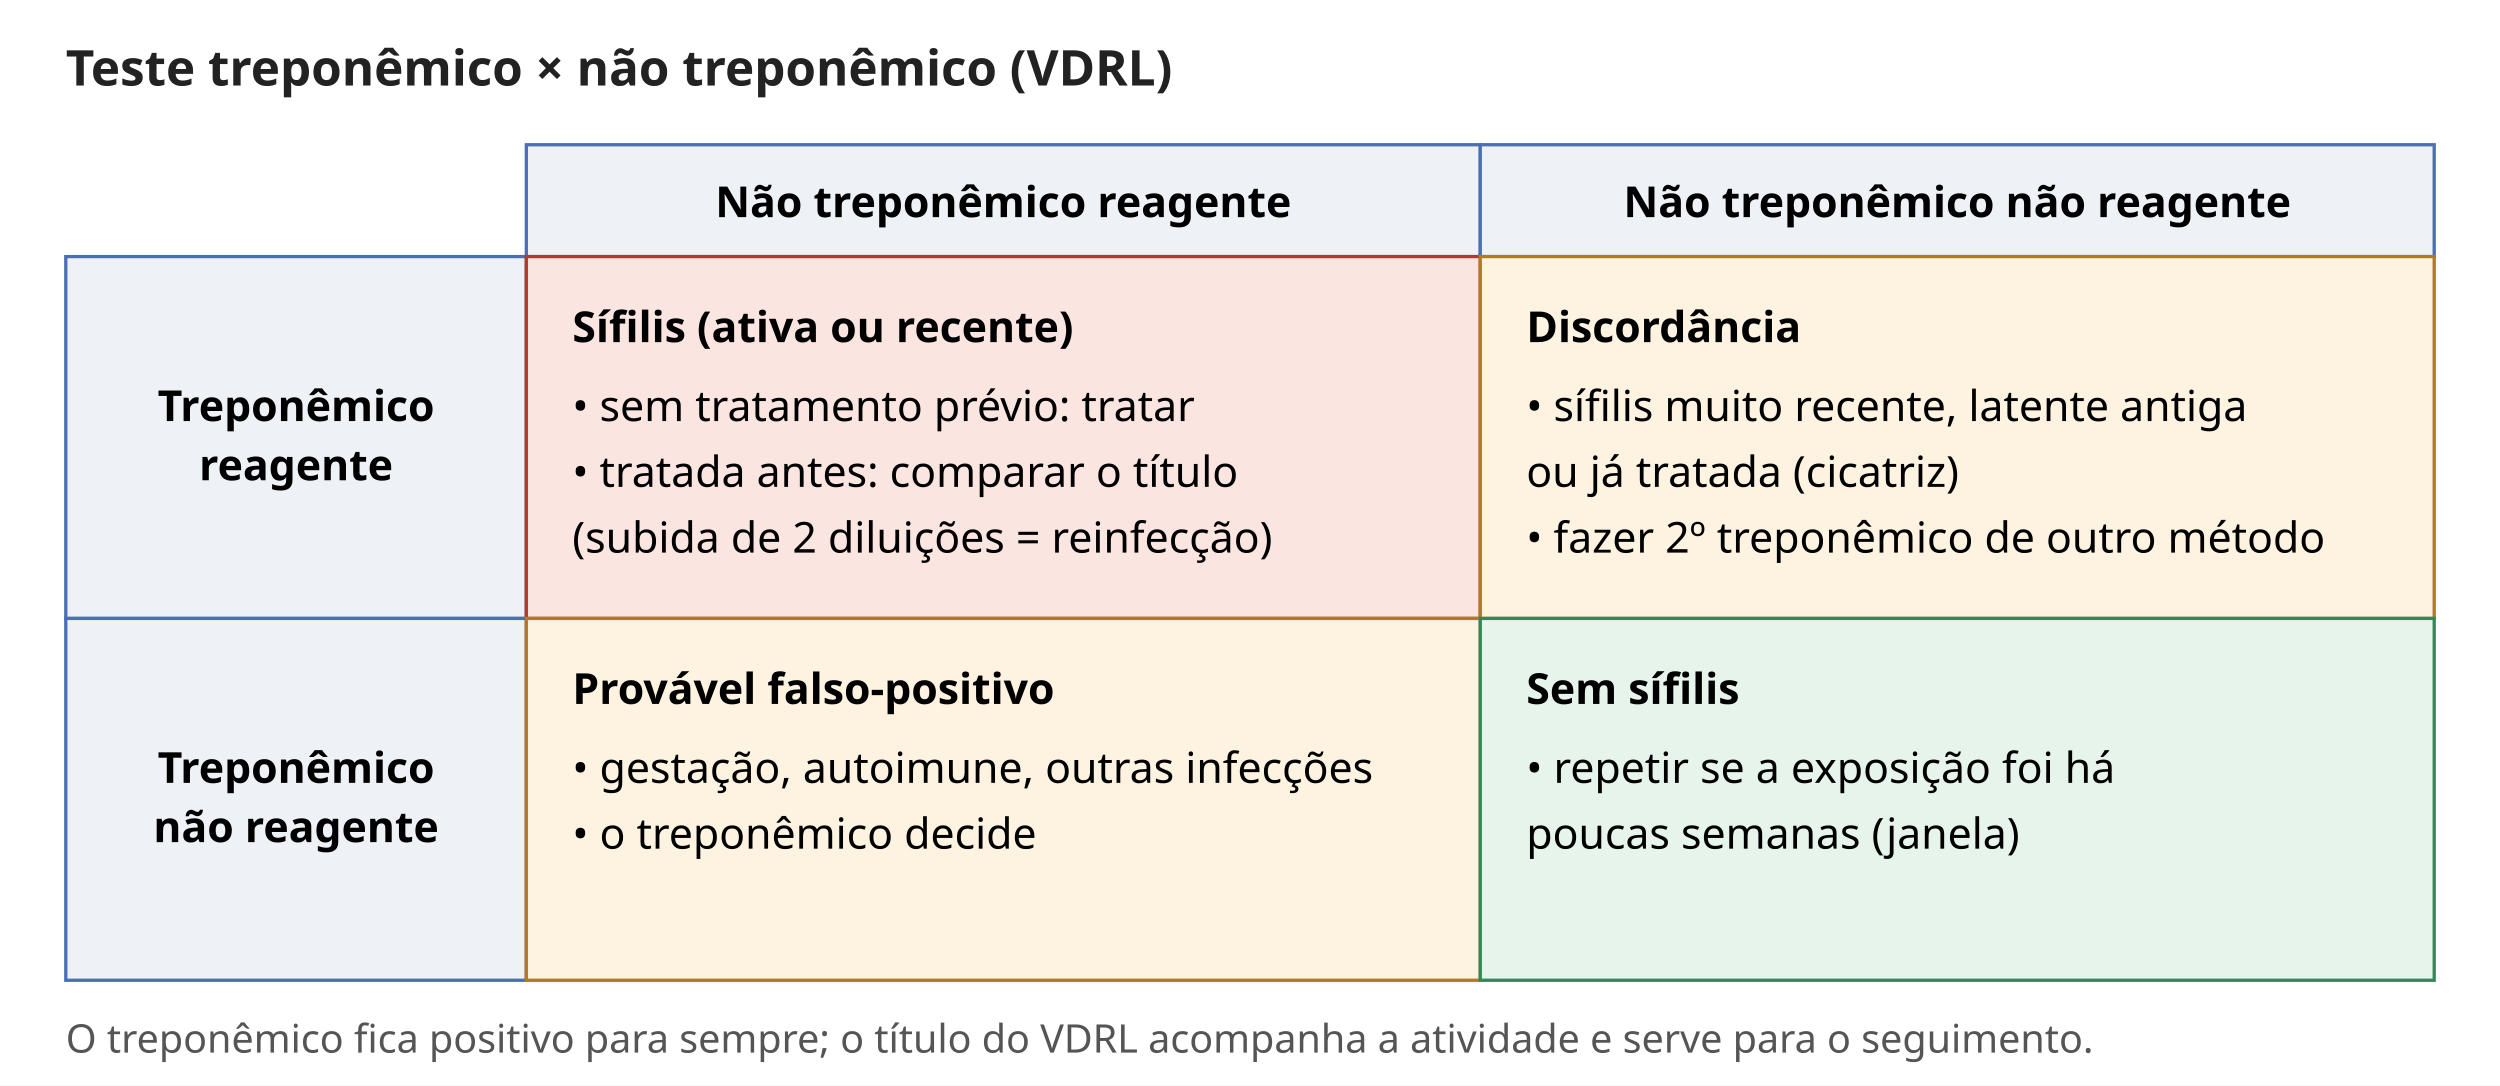
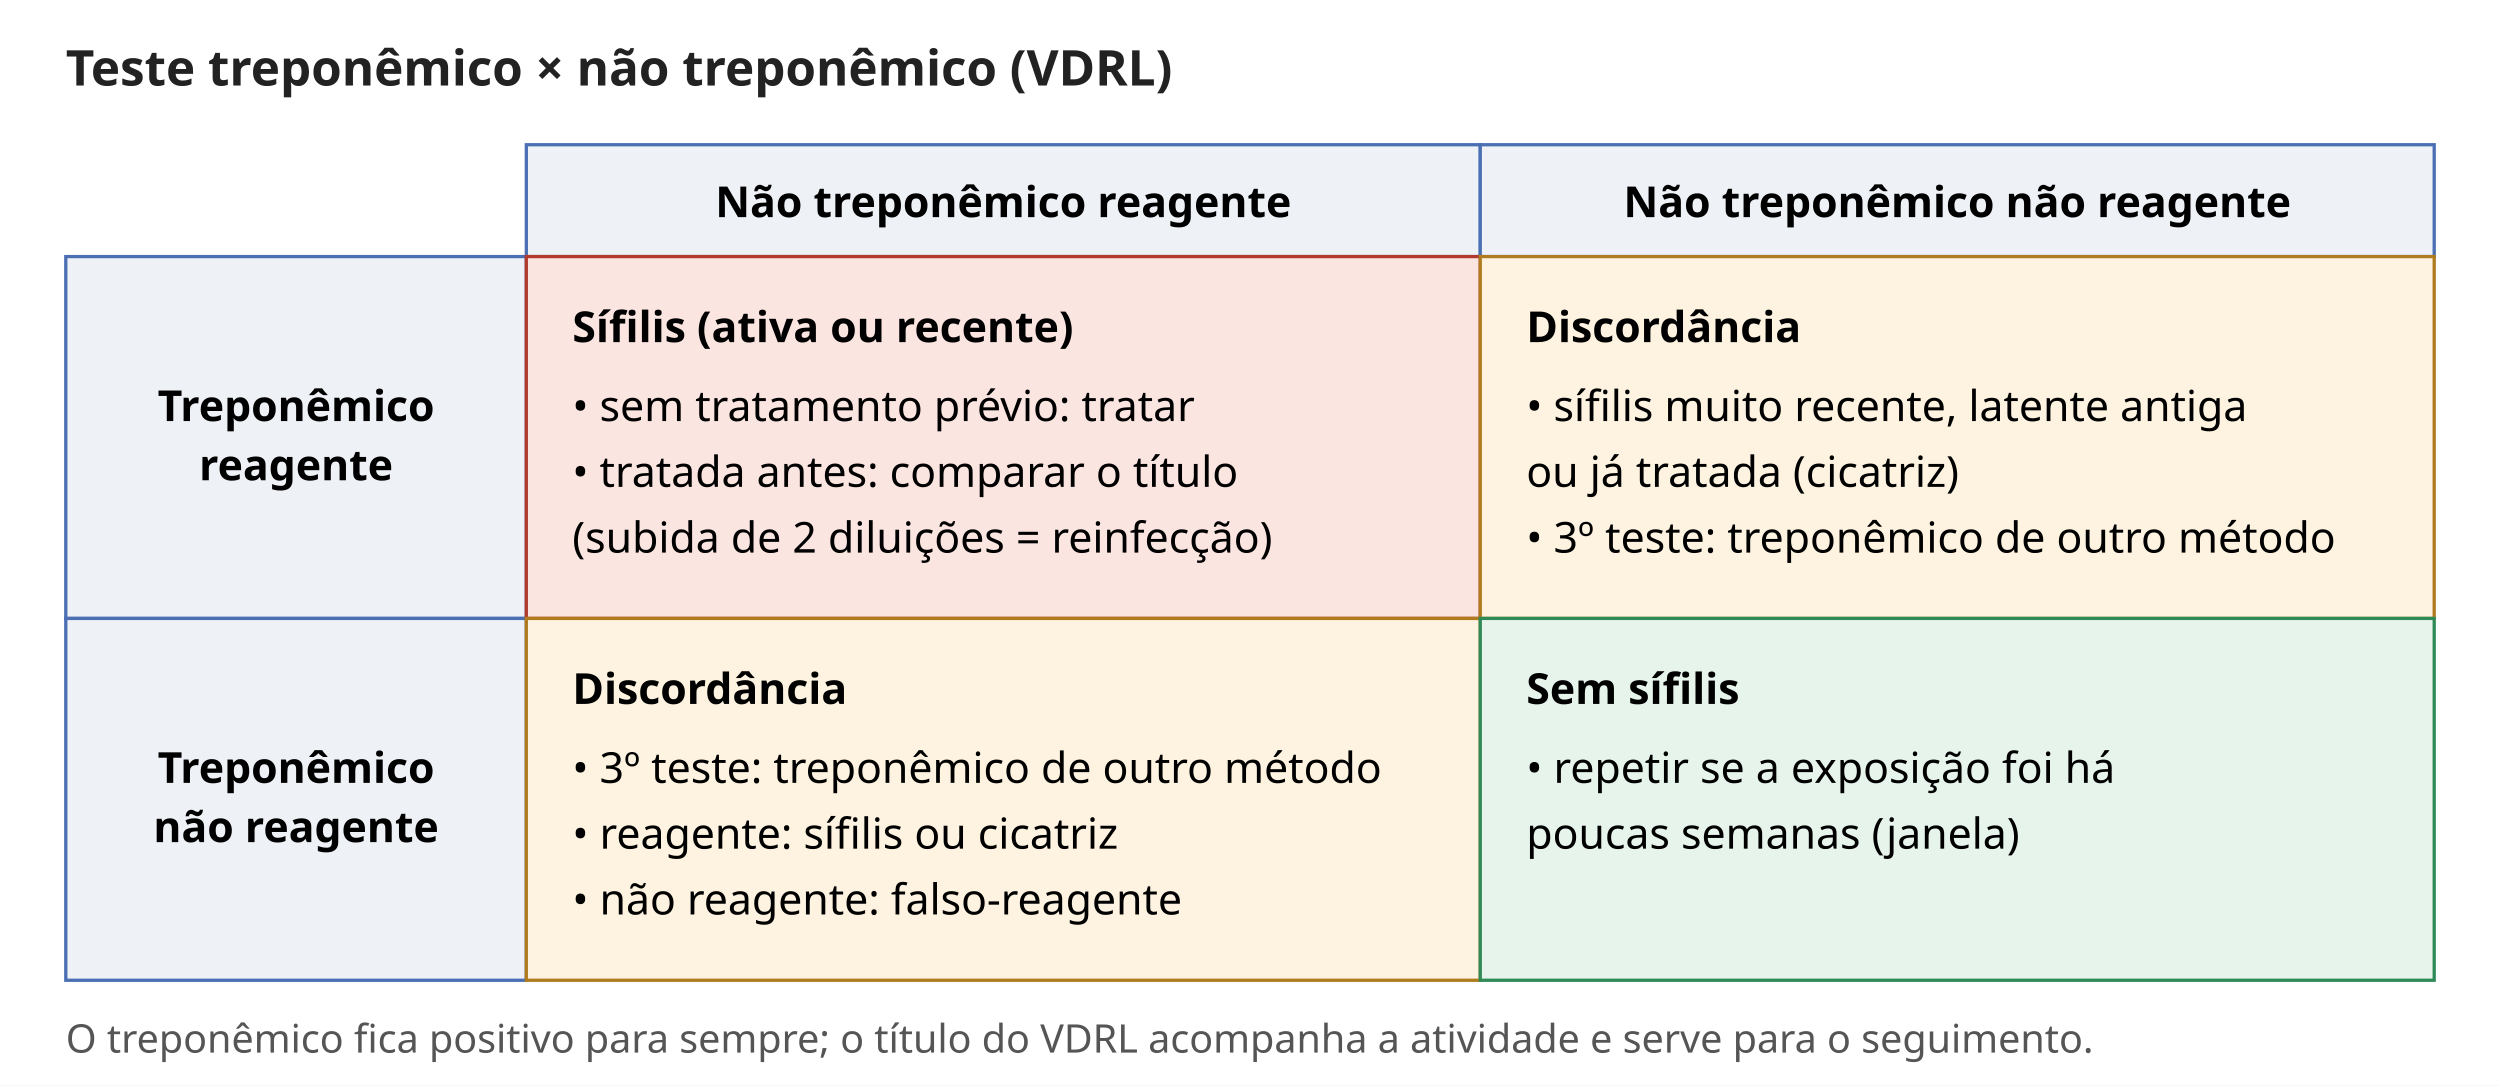
<svg xmlns="http://www.w3.org/2000/svg" viewBox="0 0 760 330" font-family="system-ui,sans-serif" font-size="13">
  <rect width="760" height="330" fill="#fff" />
  <text x="20" y="26" font-size="15" font-weight="700" fill="#222">Teste treponêmico × não treponêmico (VDRL)</text>
  <rect x="160" y="44" width="290" height="34" fill="#eef1f6" stroke="#4a6fb3" />
  <text x="305" y="66" text-anchor="middle" font-weight="700">Não treponêmico reagente</text>
  <rect x="450" y="44" width="290" height="34" fill="#eef1f6" stroke="#4a6fb3" />
  <text x="595" y="66" text-anchor="middle" font-weight="700">Não treponêmico não reagente</text>
  <rect x="20" y="78" width="140" height="110" fill="#eef1f6" stroke="#4a6fb3" />
  <text x="90" y="128" text-anchor="middle" font-weight="700">Treponêmico</text>
  <text x="90" y="146" text-anchor="middle" font-weight="700">reagente</text>
  <rect x="20" y="188" width="140" height="110" fill="#eef1f6" stroke="#4a6fb3" />
  <text x="90" y="238" text-anchor="middle" font-weight="700">Treponêmico</text>
  <text x="90" y="256" text-anchor="middle" font-weight="700">não reagente</text>
  <rect x="160" y="78" width="290" height="110" fill="#fbe5e1" stroke="#b03a2e" />
  <text x="174" y="104" font-weight="700">Sífilis (ativa ou recente)</text>
  <text x="174" y="128">• sem tratamento prévio: tratar</text>
  <text x="174" y="148">• tratada antes: comparar o título</text>
  <text x="174" y="168">  (subida de 2 diluições = reinfecção)</text>
  <rect x="450" y="78" width="290" height="110" fill="#fdf3e0" stroke="#b07a1e" />
  <text x="464" y="104" font-weight="700">Discordância</text>
  <text x="464" y="128">• sífilis muito recente, latente antiga</text>
  <text x="464" y="148">  ou já tratada (cicatriz)</text>
-   <text x="464" y="168">• fazer 2º treponêmico de outro método</text>
+   <text x="464" y="168">• 3º teste: treponêmico de outro método</text>
  <rect x="160" y="188" width="290" height="110" fill="#fdf3e0" stroke="#b07a1e" />
-   <text x="174" y="214" font-weight="700">Provável falso-positivo</text>
-   <text x="174" y="238">• gestação, autoimune, outras infecções</text>
-   <text x="174" y="258">• o treponêmico decide</text>
+   <text x="174" y="214" font-weight="700">Discordância</text>
+   <text x="174" y="238">• 3º teste: treponêmico de outro método</text>
+   <text x="174" y="258">• reagente: sífilis ou cicatriz</text>
+   <text x="174" y="278">• não reagente: falso-reagente</text>
  <rect x="450" y="188" width="290" height="110" fill="#e6f4ec" stroke="#2f8a57" />
  <text x="464" y="214" font-weight="700">Sem sífilis</text>
  <text x="464" y="238">• repetir se a exposição foi há</text>
  <text x="464" y="258">  poucas semanas (janela)</text>
  <text x="20" y="320" fill="#555" font-size="12">O treponêmico fica positivo para sempre; o título do VDRL acompanha a atividade e serve para o seguimento.</text>
</svg>
